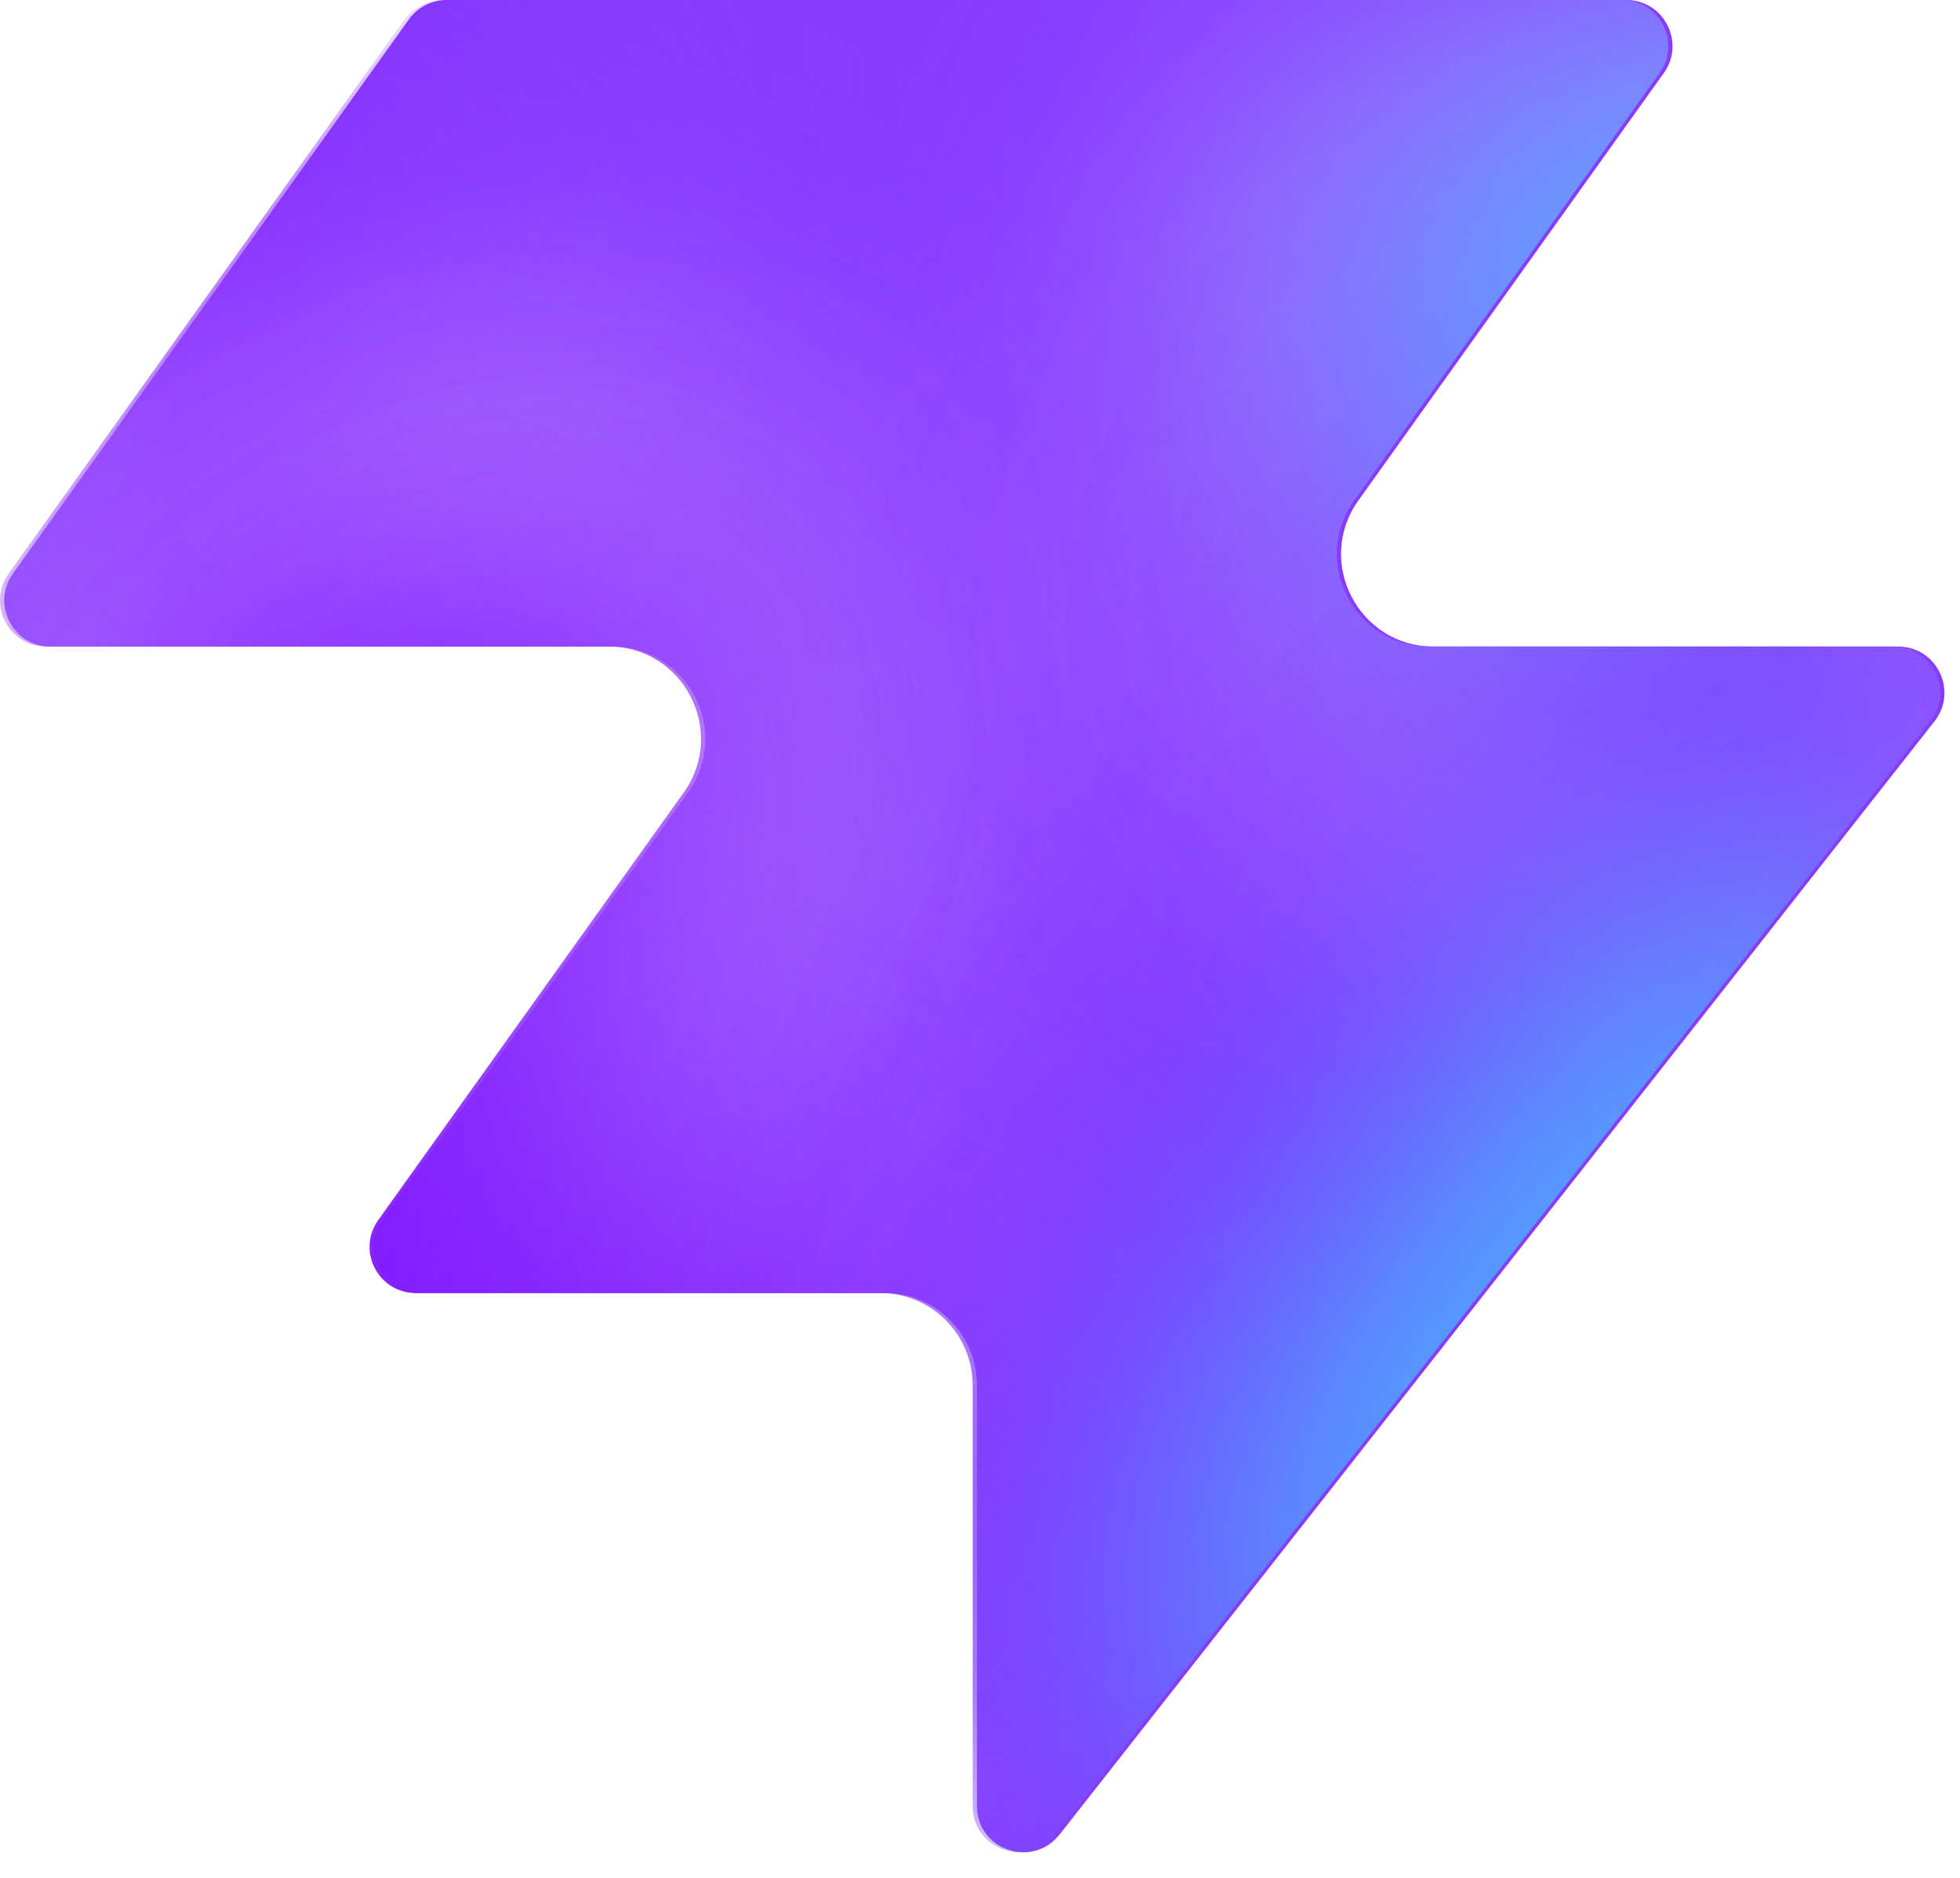
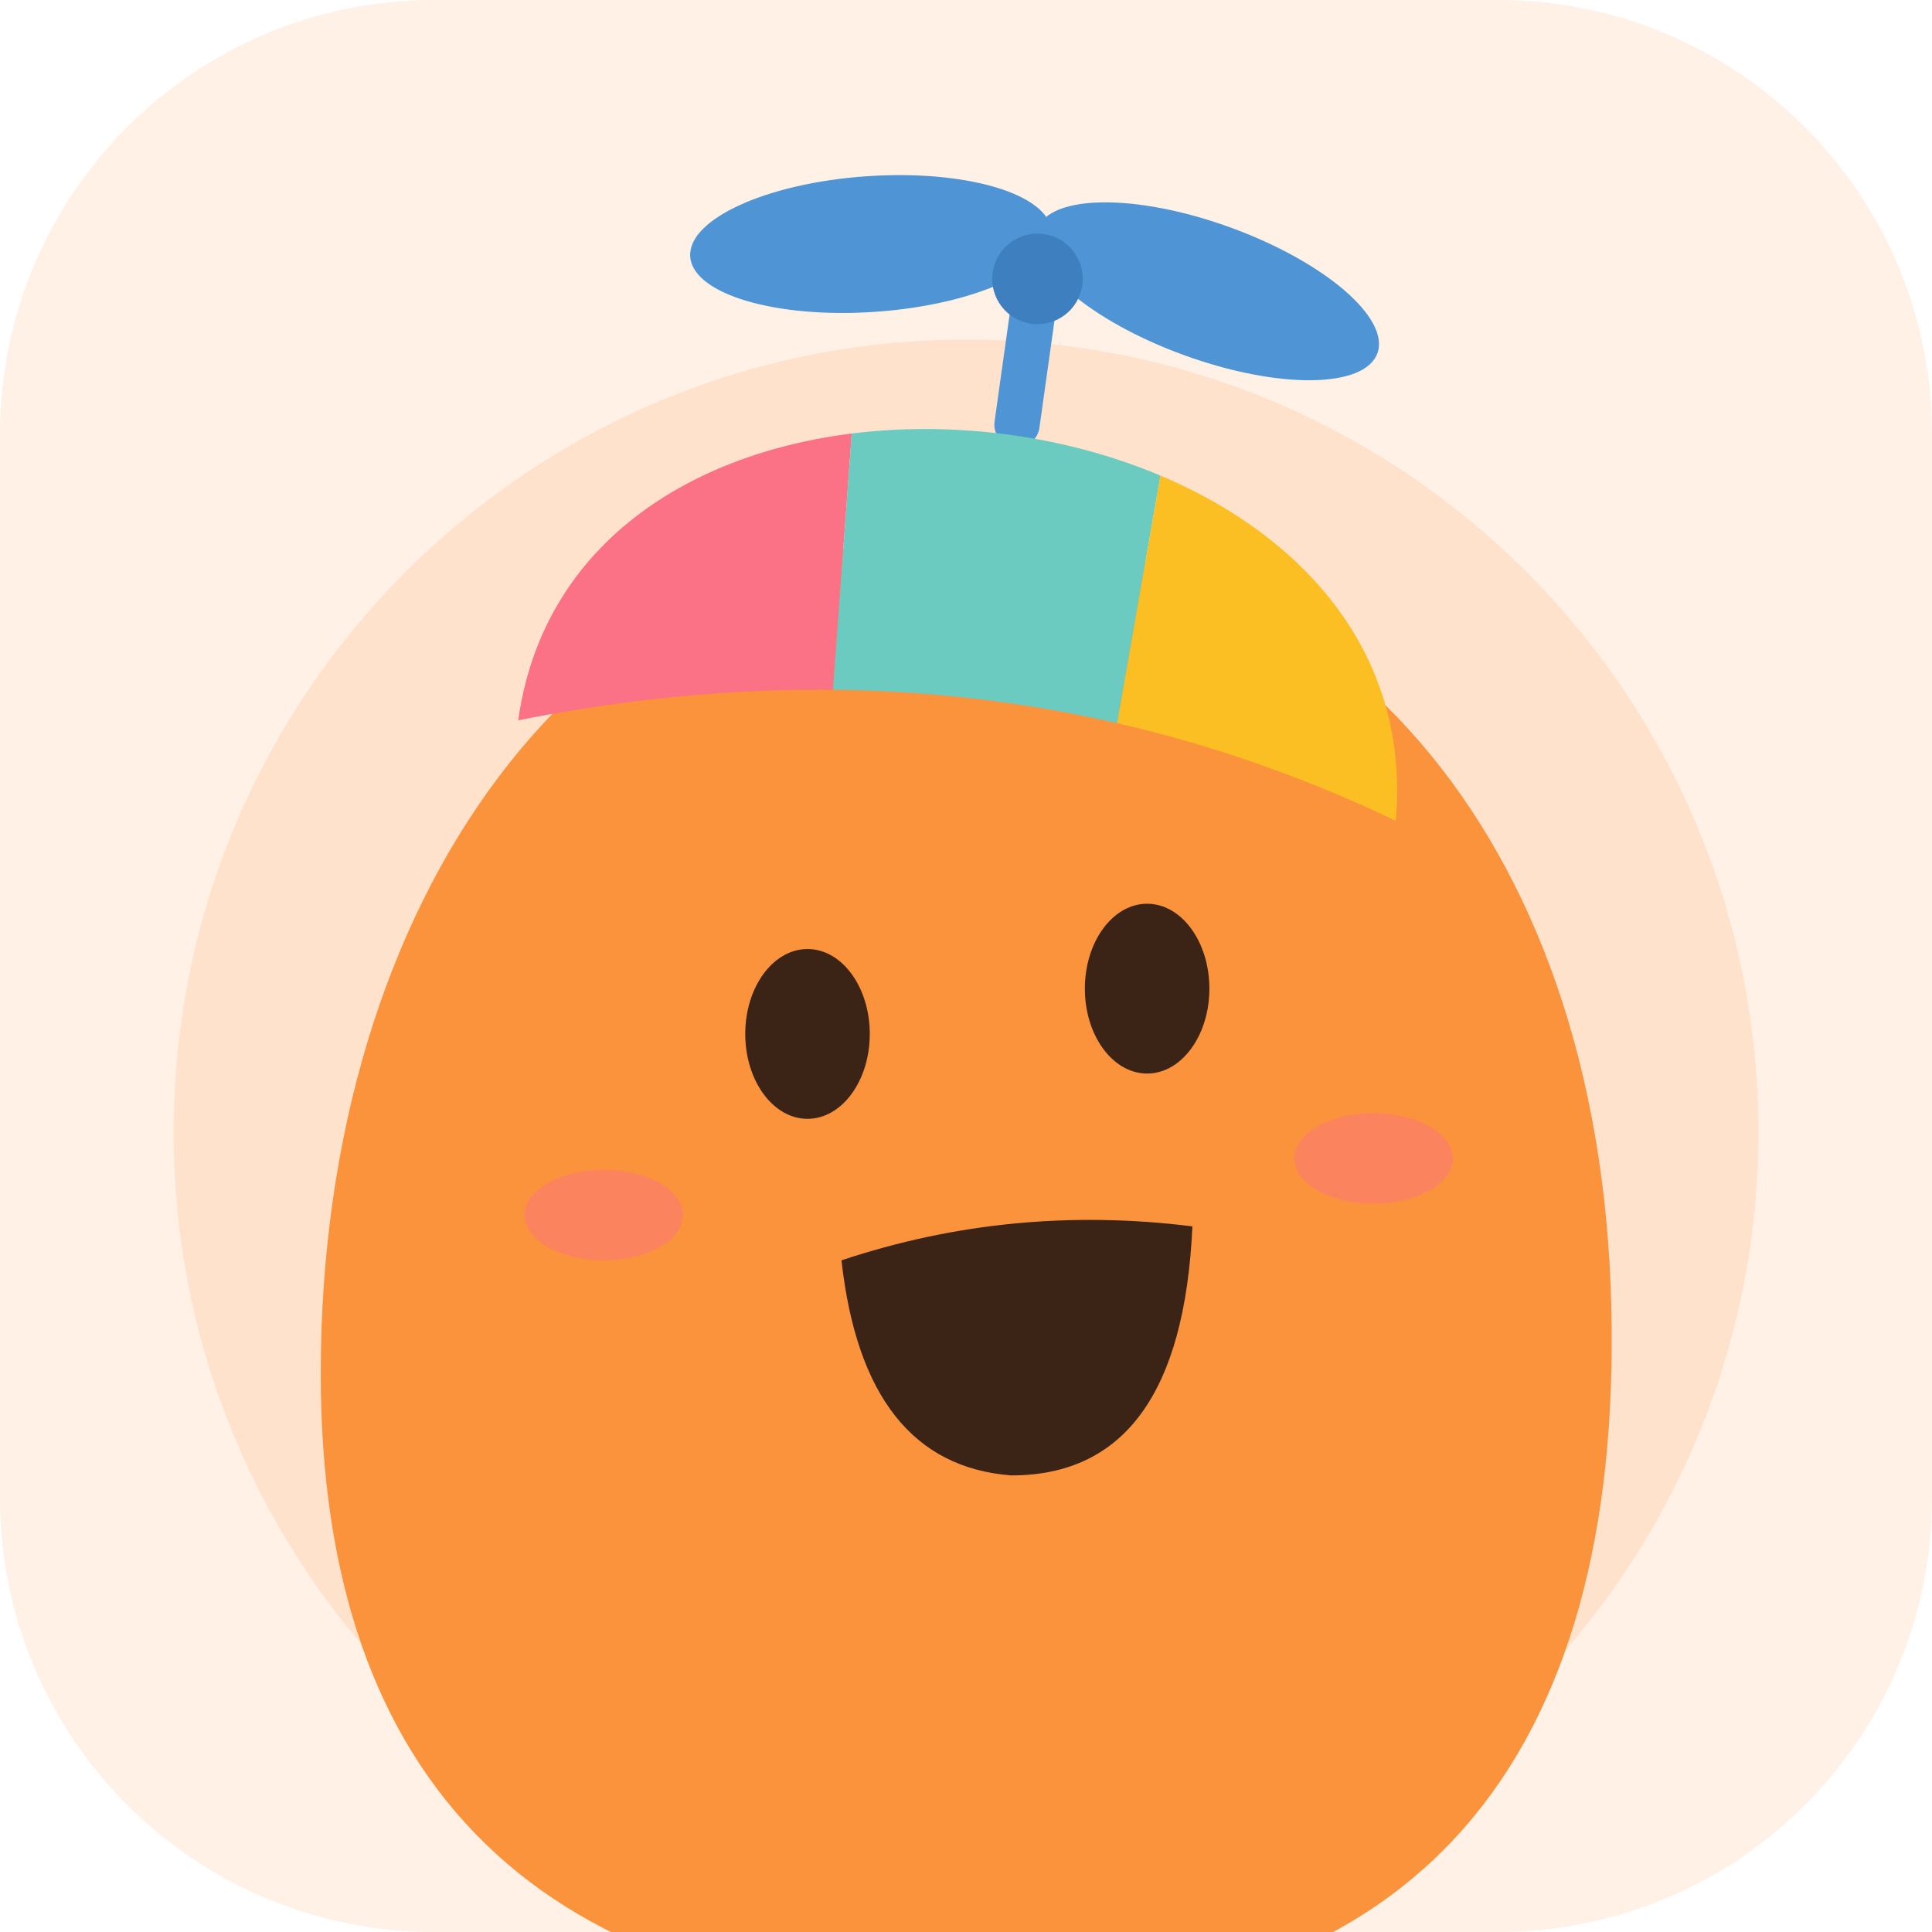
- <svg xmlns="http://www.w3.org/2000/svg" width="48" height="46" fill="none" viewBox="0 0 48 46">
-   <path fill="#863bff" d="M25.946 44.938c-.664.845-2.021.375-2.021-.698V33.937a2.26 2.26 0 0 0-2.262-2.262H10.287c-.92 0-1.456-1.04-.92-1.788l7.48-10.471c1.07-1.497 0-3.578-1.842-3.578H1.237c-.92 0-1.456-1.04-.92-1.788L10.013.474c.214-.297.556-.474.92-.474h28.894c.92 0 1.456 1.04.92 1.788l-7.48 10.471c-1.07 1.498 0 3.579 1.842 3.579h11.377c.943 0 1.473 1.088.89 1.83L25.947 44.94z" style="fill:#863bff;fill:color(display-p3 .525 .23 1);fill-opacity:1" />
-   <mask id="a" width="48" height="46" x="0" y="0" maskUnits="userSpaceOnUse" style="mask-type:alpha">
-     <path fill="#000" d="M25.842 44.938c-.664.844-2.021.375-2.021-.698V33.937a2.26 2.26 0 0 0-2.262-2.262H10.183c-.92 0-1.456-1.04-.92-1.788l7.48-10.471c1.07-1.498 0-3.579-1.842-3.579H1.133c-.92 0-1.456-1.04-.92-1.787L9.91.473c.214-.297.556-.474.92-.474h28.894c.92 0 1.456 1.04.92 1.788l-7.48 10.471c-1.07 1.498 0 3.578 1.842 3.578h11.377c.943 0 1.473 1.088.89 1.832L25.843 44.94z" style="fill:#000;fill-opacity:1" />
-   </mask>
-   <g mask="url(#a)">
-     <g filter="url(#b)">
-       <ellipse cx="5.508" cy="14.704" fill="#ede6ff" rx="5.508" ry="14.704" style="fill:#ede6ff;fill:color(display-p3 .927 .903 1);fill-opacity:1" transform="matrix(.00324 1 1 -.00324 -4.47 31.516)" />
-     </g>
-     <g filter="url(#c)">
-       <ellipse cx="10.399" cy="29.851" fill="#ede6ff" rx="10.399" ry="29.851" style="fill:#ede6ff;fill:color(display-p3 .927 .903 1);fill-opacity:1" transform="matrix(.00324 1 1 -.00324 -39.328 7.883)" />
-     </g>
-     <g filter="url(#d)">
-       <ellipse cx="5.508" cy="30.487" fill="#7e14ff" rx="5.508" ry="30.487" style="fill:#7e14ff;fill:color(display-p3 .492 .077 1);fill-opacity:1" transform="rotate(89.814 -25.913 -14.639)scale(1 -1)" />
-     </g>
-     <g filter="url(#e)">
-       <ellipse cx="5.508" cy="30.599" fill="#7e14ff" rx="5.508" ry="30.599" style="fill:#7e14ff;fill:color(display-p3 .492 .077 1);fill-opacity:1" transform="rotate(89.814 -32.644 -3.334)scale(1 -1)" />
-     </g>
-     <g filter="url(#f)">
-       <ellipse cx="5.508" cy="30.599" fill="#7e14ff" rx="5.508" ry="30.599" style="fill:#7e14ff;fill:color(display-p3 .492 .077 1);fill-opacity:1" transform="matrix(.00324 1 1 -.00324 -34.34 30.47)" />
-     </g>
-     <g filter="url(#g)">
-       <ellipse cx="14.072" cy="22.078" fill="#ede6ff" rx="14.072" ry="22.078" style="fill:#ede6ff;fill:color(display-p3 .927 .903 1);fill-opacity:1" transform="rotate(93.35 24.506 48.493)scale(-1 1)" />
-     </g>
-     <g filter="url(#h)">
-       <ellipse cx="3.47" cy="21.501" fill="#7e14ff" rx="3.47" ry="21.501" style="fill:#7e14ff;fill:color(display-p3 .492 .077 1);fill-opacity:1" transform="rotate(89.009 28.708 47.59)scale(-1 1)" />
-     </g>
-     <g filter="url(#i)">
-       <ellipse cx="3.47" cy="21.501" fill="#7e14ff" rx="3.47" ry="21.501" style="fill:#7e14ff;fill:color(display-p3 .492 .077 1);fill-opacity:1" transform="rotate(89.009 28.708 47.59)scale(-1 1)" />
-     </g>
-     <g filter="url(#j)">
-       <ellipse cx=".387" cy="8.972" fill="#7e14ff" rx="4.407" ry="29.108" style="fill:#7e14ff;fill:color(display-p3 .492 .077 1);fill-opacity:1" transform="rotate(39.51 .387 8.972)" />
-     </g>
-     <g filter="url(#k)">
-       <ellipse cx="47.523" cy="-6.092" fill="#7e14ff" rx="4.407" ry="29.108" style="fill:#7e14ff;fill:color(display-p3 .492 .077 1);fill-opacity:1" transform="rotate(37.892 47.523 -6.092)" />
-     </g>
-     <g filter="url(#l)">
-       <ellipse cx="41.412" cy="6.333" fill="#47bfff" rx="5.971" ry="9.665" style="fill:#47bfff;fill:color(display-p3 .28 .748 1);fill-opacity:1" transform="rotate(37.892 41.412 6.333)" />
-     </g>
-     <g filter="url(#m)">
-       <ellipse cx="-1.879" cy="38.332" fill="#7e14ff" rx="4.407" ry="29.108" style="fill:#7e14ff;fill:color(display-p3 .492 .077 1);fill-opacity:1" transform="rotate(37.892 -1.88 38.332)" />
-     </g>
-     <g filter="url(#n)">
-       <ellipse cx="-1.879" cy="38.332" fill="#7e14ff" rx="4.407" ry="29.108" style="fill:#7e14ff;fill:color(display-p3 .492 .077 1);fill-opacity:1" transform="rotate(37.892 -1.88 38.332)" />
-     </g>
-     <g filter="url(#o)">
-       <ellipse cx="35.651" cy="29.907" fill="#7e14ff" rx="4.407" ry="29.108" style="fill:#7e14ff;fill:color(display-p3 .492 .077 1);fill-opacity:1" transform="rotate(37.892 35.651 29.907)" />
-     </g>
-     <g filter="url(#p)">
-       <ellipse cx="38.418" cy="32.4" fill="#47bfff" rx="5.971" ry="15.297" style="fill:#47bfff;fill:color(display-p3 .28 .748 1);fill-opacity:1" transform="rotate(37.892 38.418 32.4)" />
+ <svg xmlns="http://www.w3.org/2000/svg" viewBox="0 0 512 512" width="512" height="512" role="img" aria-label="Logo aplikasi">
+   <defs>
+     <clipPath id="sq-light">
+       <rect width="512" height="512" rx="115" />
+     </clipPath>
+   </defs>
+   <g clip-path="url(#sq-light)">
+     <rect width="512" height="512" fill="#FFF1E6" />
+     <circle cx="256" cy="300" r="210" fill="#FFE2CC" />
+     <g transform="translate(256 346) scale(3)">
+       <path d="M 0 -68 C 32 -68 56 -42 57 0 C 58 40 40 62 2 62 C -38 62 -57 42 -57 6 C -57 -36 -34 -68 0 -68 Z" fill="#FB923C" />
+       <ellipse cx="-14" cy="-24" rx="5.5" ry="7.5" fill="#3B2416" />
+       <ellipse cx="16" cy="-28" rx="5.5" ry="7.5" fill="#3B2416" />
+       <path d="M -11 -4 Q 4 -9 20 -7 Q 19 15 4 15 Q -9 14 -11 -4 Z" fill="#3B2416" />
+       <ellipse cx="-32" cy="-8" rx="7" ry="4" fill="#FB7185" opacity="0.45" />
+       <ellipse cx="36" cy="-13" rx="7" ry="4" fill="#FB7185" opacity="0.45" />
+       <g transform="translate(2 -60) rotate(8)">
+         <clipPath id="cap-light">
+           <path d="M -40 14 C -40 -26 36 -28 38 12 Q 0 0 -40 14 Z" />
+         </clipPath>
+         <line x1="0" y1="-18" x2="0" y2="-30" stroke="#4F95D6" stroke-width="4" stroke-linecap="round" />
+         <ellipse cx="-15" cy="-32" rx="16" ry="6" fill="#4F95D6" transform="rotate(-12 -15 -32)" />
+         <ellipse cx="15" cy="-32" rx="16" ry="6" fill="#4F95D6" transform="rotate(12 15 -32)" />
+         <circle cx="0" cy="-31" r="4" fill="#3E7FC0" />
+         <g clip-path="url(#cap-light)">
+           <polygon points="-60,-40 -16,-40 -12,20 -60,20" fill="#FB7185" />
+           <polygon points="-16,-40 14,-40 12,20 -12,20" fill="#6CCBC0" />
+           <polygon points="14,-40 60,-40 60,20 12,20" fill="#FBBF24" />
+         </g>
+       </g>
    </g>
  </g>
-   <defs>
-     <filter id="b" width="60.045" height="41.654" x="-19.77" y="16.149" color-interpolation-filters="sRGB" filterUnits="userSpaceOnUse">
-       <feFlood flood-opacity="0" result="BackgroundImageFix" />
-       <feBlend in="SourceGraphic" in2="BackgroundImageFix" result="shape" />
-       <feGaussianBlur result="effect1_foregroundBlur_2002_17158" stdDeviation="7.659" />
-     </filter>
-     <filter id="c" width="90.34" height="51.437" x="-54.613" y="-7.533" color-interpolation-filters="sRGB" filterUnits="userSpaceOnUse">
-       <feFlood flood-opacity="0" result="BackgroundImageFix" />
-       <feBlend in="SourceGraphic" in2="BackgroundImageFix" result="shape" />
-       <feGaussianBlur result="effect1_foregroundBlur_2002_17158" stdDeviation="7.659" />
-     </filter>
-     <filter id="d" width="79.355" height="29.4" x="-49.64" y="2.03" color-interpolation-filters="sRGB" filterUnits="userSpaceOnUse">
-       <feFlood flood-opacity="0" result="BackgroundImageFix" />
-       <feBlend in="SourceGraphic" in2="BackgroundImageFix" result="shape" />
-       <feGaussianBlur result="effect1_foregroundBlur_2002_17158" stdDeviation="4.596" />
-     </filter>
-     <filter id="e" width="79.579" height="29.4" x="-45.045" y="20.029" color-interpolation-filters="sRGB" filterUnits="userSpaceOnUse">
-       <feFlood flood-opacity="0" result="BackgroundImageFix" />
-       <feBlend in="SourceGraphic" in2="BackgroundImageFix" result="shape" />
-       <feGaussianBlur result="effect1_foregroundBlur_2002_17158" stdDeviation="4.596" />
-     </filter>
-     <filter id="f" width="79.579" height="29.4" x="-43.513" y="21.178" color-interpolation-filters="sRGB" filterUnits="userSpaceOnUse">
-       <feFlood flood-opacity="0" result="BackgroundImageFix" />
-       <feBlend in="SourceGraphic" in2="BackgroundImageFix" result="shape" />
-       <feGaussianBlur result="effect1_foregroundBlur_2002_17158" stdDeviation="4.596" />
-     </filter>
-     <filter id="g" width="74.749" height="58.852" x="15.756" y="-17.901" color-interpolation-filters="sRGB" filterUnits="userSpaceOnUse">
-       <feFlood flood-opacity="0" result="BackgroundImageFix" />
-       <feBlend in="SourceGraphic" in2="BackgroundImageFix" result="shape" />
-       <feGaussianBlur result="effect1_foregroundBlur_2002_17158" stdDeviation="7.659" />
-     </filter>
-     <filter id="h" width="61.377" height="25.362" x="23.548" y="2.284" color-interpolation-filters="sRGB" filterUnits="userSpaceOnUse">
-       <feFlood flood-opacity="0" result="BackgroundImageFix" />
-       <feBlend in="SourceGraphic" in2="BackgroundImageFix" result="shape" />
-       <feGaussianBlur result="effect1_foregroundBlur_2002_17158" stdDeviation="4.596" />
-     </filter>
-     <filter id="i" width="61.377" height="25.362" x="23.548" y="2.284" color-interpolation-filters="sRGB" filterUnits="userSpaceOnUse">
-       <feFlood flood-opacity="0" result="BackgroundImageFix" />
-       <feBlend in="SourceGraphic" in2="BackgroundImageFix" result="shape" />
-       <feGaussianBlur result="effect1_foregroundBlur_2002_17158" stdDeviation="4.596" />
-     </filter>
-     <filter id="j" width="56.045" height="63.649" x="-27.636" y="-22.853" color-interpolation-filters="sRGB" filterUnits="userSpaceOnUse">
-       <feFlood flood-opacity="0" result="BackgroundImageFix" />
-       <feBlend in="SourceGraphic" in2="BackgroundImageFix" result="shape" />
-       <feGaussianBlur result="effect1_foregroundBlur_2002_17158" stdDeviation="4.596" />
-     </filter>
-     <filter id="k" width="54.814" height="64.646" x="20.116" y="-38.415" color-interpolation-filters="sRGB" filterUnits="userSpaceOnUse">
-       <feFlood flood-opacity="0" result="BackgroundImageFix" />
-       <feBlend in="SourceGraphic" in2="BackgroundImageFix" result="shape" />
-       <feGaussianBlur result="effect1_foregroundBlur_2002_17158" stdDeviation="4.596" />
-     </filter>
-     <filter id="l" width="33.541" height="35.313" x="24.641" y="-11.323" color-interpolation-filters="sRGB" filterUnits="userSpaceOnUse">
-       <feFlood flood-opacity="0" result="BackgroundImageFix" />
-       <feBlend in="SourceGraphic" in2="BackgroundImageFix" result="shape" />
-       <feGaussianBlur result="effect1_foregroundBlur_2002_17158" stdDeviation="4.596" />
-     </filter>
-     <filter id="m" width="54.814" height="64.646" x="-29.286" y="6.009" color-interpolation-filters="sRGB" filterUnits="userSpaceOnUse">
-       <feFlood flood-opacity="0" result="BackgroundImageFix" />
-       <feBlend in="SourceGraphic" in2="BackgroundImageFix" result="shape" />
-       <feGaussianBlur result="effect1_foregroundBlur_2002_17158" stdDeviation="4.596" />
-     </filter>
-     <filter id="n" width="54.814" height="64.646" x="-29.286" y="6.009" color-interpolation-filters="sRGB" filterUnits="userSpaceOnUse">
-       <feFlood flood-opacity="0" result="BackgroundImageFix" />
-       <feBlend in="SourceGraphic" in2="BackgroundImageFix" result="shape" />
-       <feGaussianBlur result="effect1_foregroundBlur_2002_17158" stdDeviation="4.596" />
-     </filter>
-     <filter id="o" width="54.814" height="64.646" x="8.244" y="-2.416" color-interpolation-filters="sRGB" filterUnits="userSpaceOnUse">
-       <feFlood flood-opacity="0" result="BackgroundImageFix" />
-       <feBlend in="SourceGraphic" in2="BackgroundImageFix" result="shape" />
-       <feGaussianBlur result="effect1_foregroundBlur_2002_17158" stdDeviation="4.596" />
-     </filter>
-     <filter id="p" width="39.409" height="43.623" x="18.713" y="10.588" color-interpolation-filters="sRGB" filterUnits="userSpaceOnUse">
-       <feFlood flood-opacity="0" result="BackgroundImageFix" />
-       <feBlend in="SourceGraphic" in2="BackgroundImageFix" result="shape" />
-       <feGaussianBlur result="effect1_foregroundBlur_2002_17158" stdDeviation="4.596" />
-     </filter>
-   </defs>
</svg>
